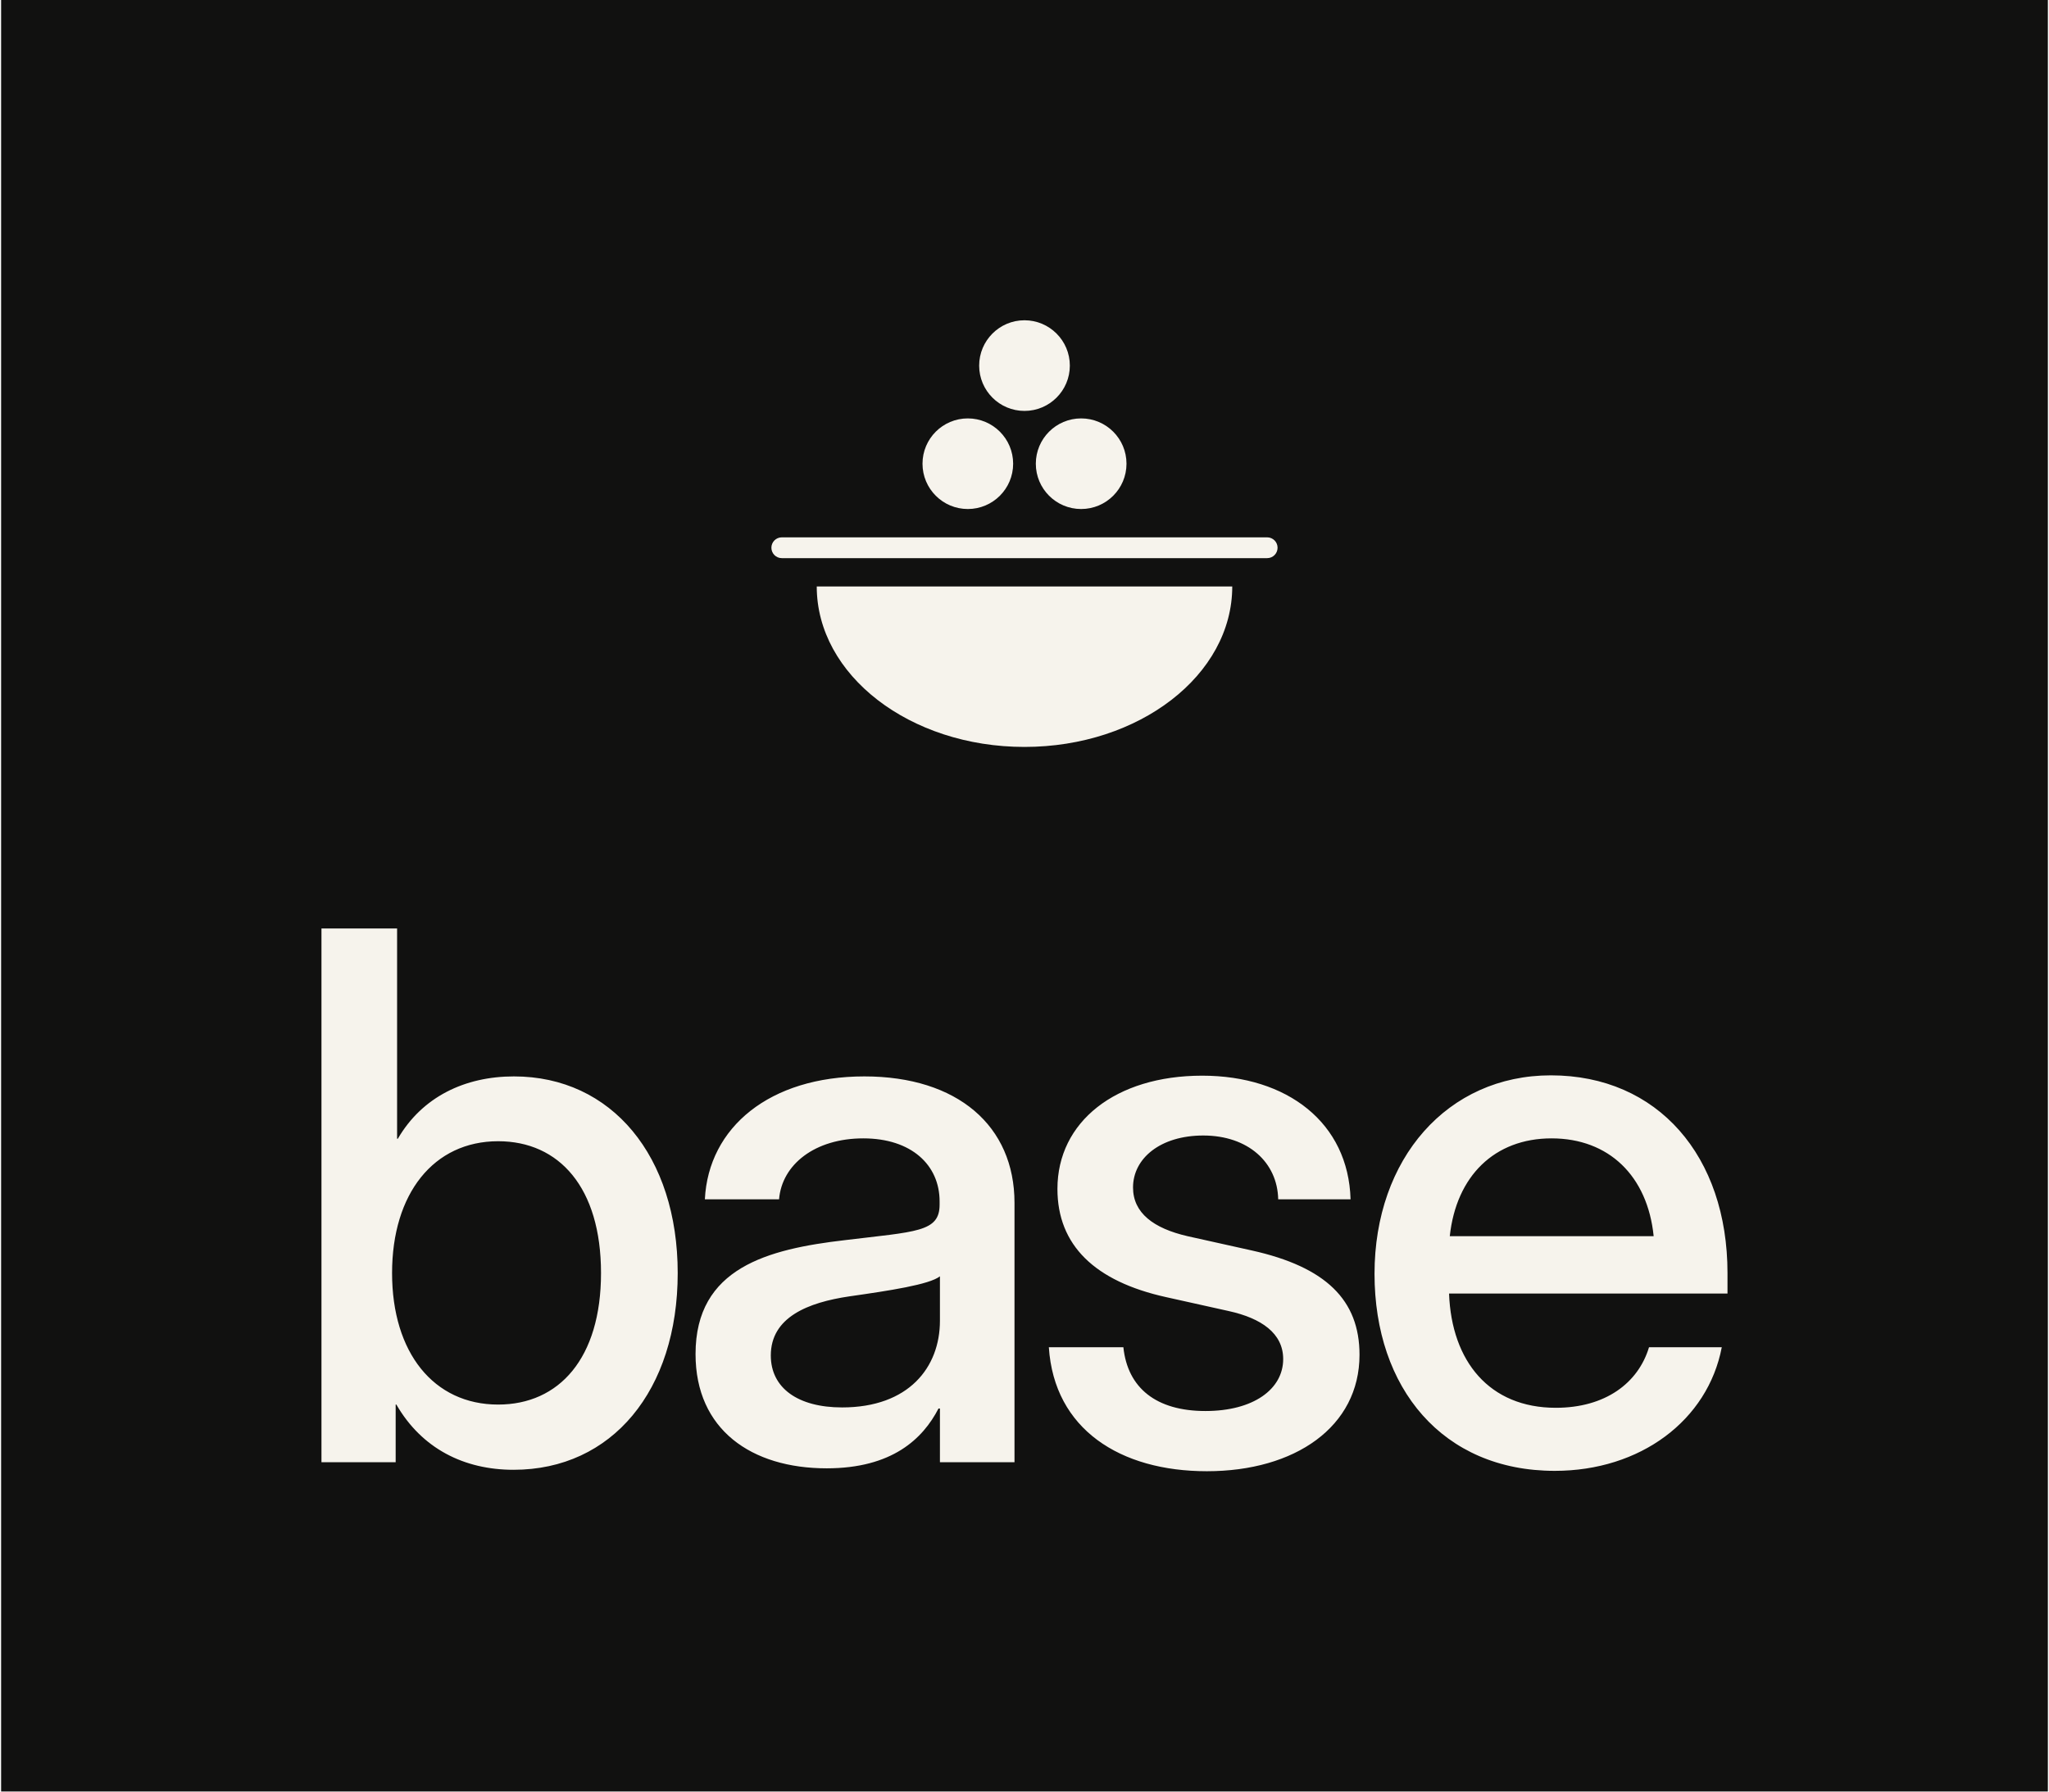
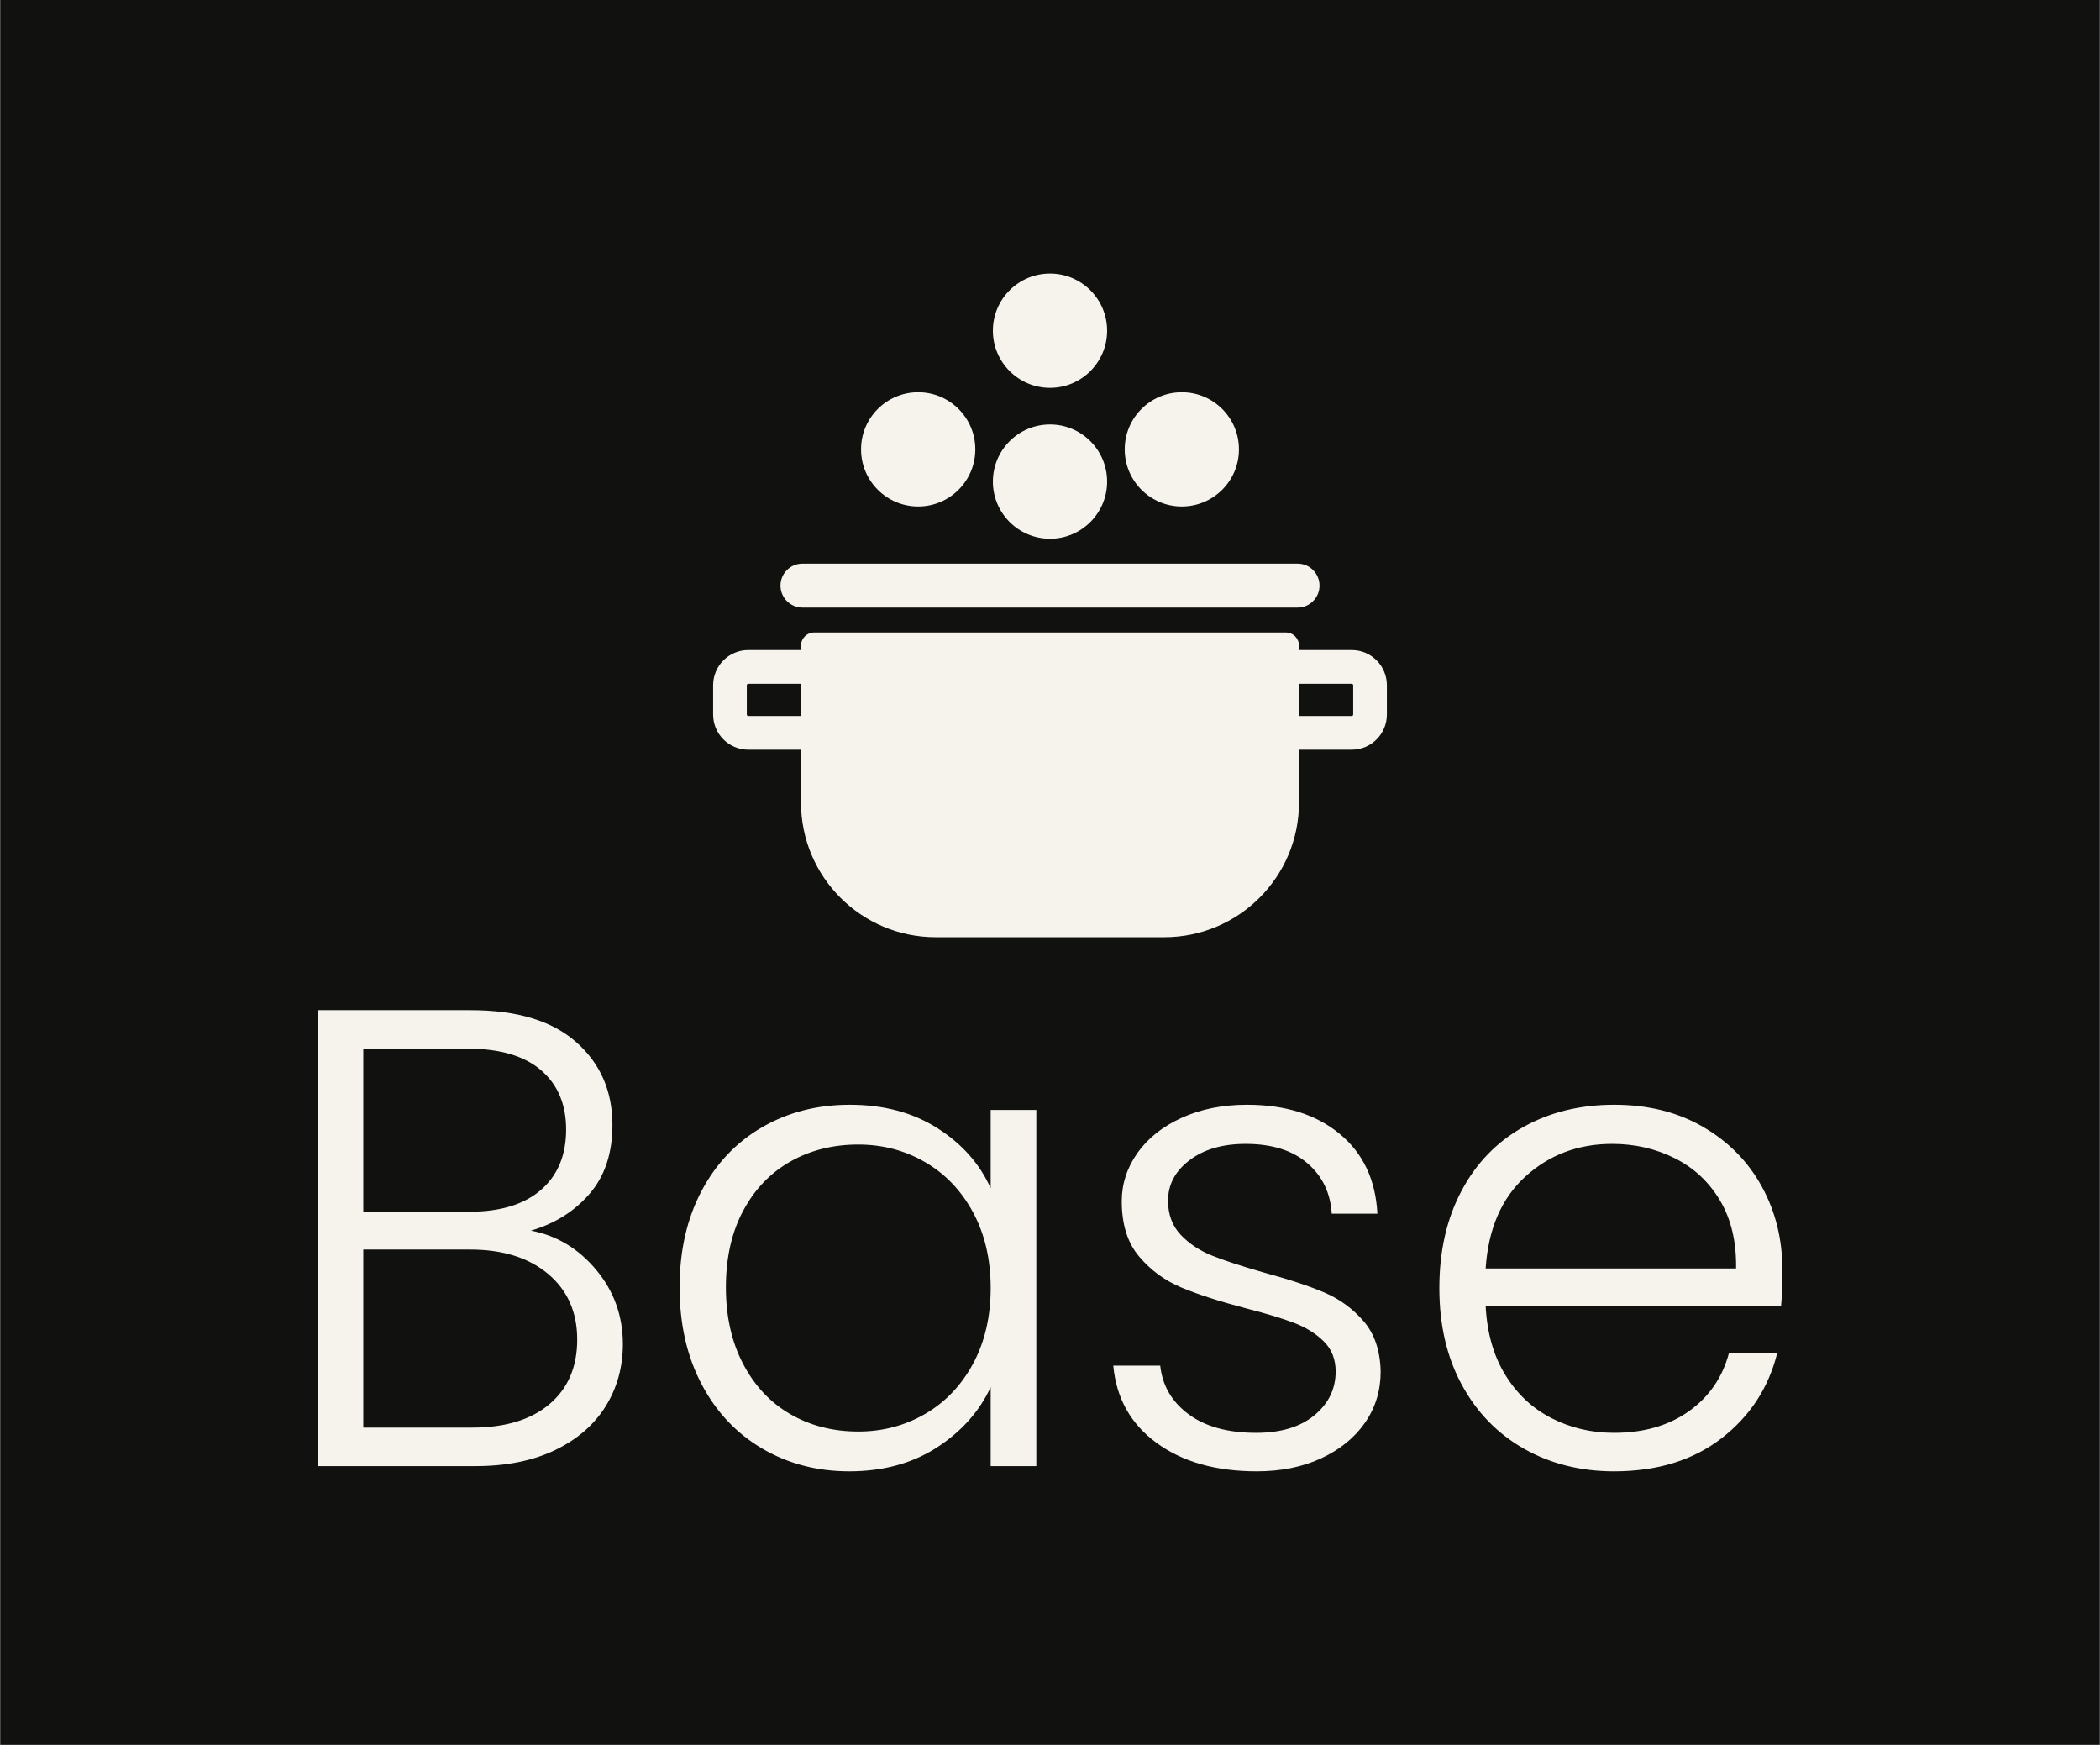
- <svg xmlns="http://www.w3.org/2000/svg" viewBox="0 0 557.77 488.33" width="558" height="488" role="img" aria-label="Base">
-   <rect width="557.766" height="488.331" rx="0" fill="#111110" />
-   <path fill="#F6F3EC" d="M212.75 146.47L345.02 146.47C346.58 146.47 347.85 147.74 347.85 149.3L347.85 149.3C347.85 150.87 346.58 152.14 345.02 152.14L212.75 152.14C211.18 152.14 209.91 150.87 209.91 149.3L209.91 149.3C209.91 147.74 211.18 146.47 212.75 146.47ZM222.27 159.86L335.5 159.86C335.5 184.02 310.15 203.6 278.88 203.6C247.61 203.6 222.27 184.02 222.27 159.86ZM275.79 126.4C275.79 133.22 270.26 138.75 263.44 138.75C256.62 138.75 251.09 133.22 251.09 126.4C251.09 119.58 256.62 114.05 263.44 114.05C270.26 114.05 275.79 119.58 275.79 126.4ZM306.68 126.4C306.68 133.22 301.15 138.75 294.32 138.75C287.5 138.75 281.97 133.22 281.97 126.4C281.97 119.58 287.5 114.05 294.32 114.05C301.15 114.05 306.68 119.58 306.68 126.4ZM291.24 99.66C291.24 106.48 285.7 112.01 278.88 112.01C272.06 112.01 266.53 106.48 266.53 99.66C266.53 92.84 272.06 87.3 278.88 87.3C285.7 87.3 291.24 92.84 291.24 99.66Z" />
-   <path fill="#F6F3EC" d="M139.65 400.64C166.5 400.64 184.38 378.96 184.38 347.02C184.38 315.19 166.41 293.41 139.75 293.41C126.37 293.41 114.75 298.98 108.11 310.4L107.91 310.4L107.91 253.08L87.3 253.08L87.3 398.58L107.52 398.58L107.52 382.86L107.71 382.86C114.65 394.87 126.17 400.64 139.65 400.64ZM135.45 382.86C117.87 382.86 106.54 368.7 106.54 347.02C106.54 325.34 117.87 311.08 135.45 311.08C152.05 311.08 163.48 323.68 163.48 347.02C163.48 370.26 152.05 382.86 135.45 382.86ZM224.98 400.24C242.76 400.24 251.16 392.24 255.45 383.94L255.84 383.94L255.84 398.58L276.16 398.58L276.16 327.88C276.16 306.89 260.63 293.41 235.24 293.41C209.46 293.41 192.76 307.28 191.78 326.91L212 326.91C212.78 317.43 221.76 310.3 234.95 310.3C248.03 310.3 255.75 317.53 255.75 327.49L255.75 328.37C255.75 335.89 249.3 335.69 229.96 338.04C208.97 340.48 189.24 345.56 189.24 369.09C189.24 389.7 204.48 400.24 224.98 400.24ZM229.18 383.64C217.17 383.64 209.75 378.37 209.75 369.48C209.75 359.03 219.91 355.03 231.14 353.37C242.07 351.81 253.01 350.15 255.84 347.9L255.84 360.01C255.84 372.71 247.35 383.64 229.18 383.64ZM328.58 401.03C352.61 401.03 370.18 388.92 370.18 369.29C370.18 354.35 361 345.36 340.89 340.87L323.31 336.96C314.03 334.82 308.46 330.62 308.46 323.68C308.46 315.77 315.89 309.52 327.61 309.52C339.81 309.52 347.82 316.85 348.02 326.91L367.74 326.91C367.16 306.1 350.55 293.21 327.31 293.21C303.68 293.21 287.86 305.81 287.86 324.07C287.86 339.41 298.02 349.27 317.45 353.57L334.54 357.37C343.43 359.33 349.38 363.43 349.38 370.46C349.38 378.66 341.28 384.62 328.19 384.62C314.81 384.62 307 378.37 305.83 367.24L285.52 367.24C286.98 389.6 304.95 401.03 328.58 401.03ZM423.39 400.93C446.73 400.93 465.09 387.16 468.9 367.24L449.07 367.24C446.14 377 437.16 383.74 423.68 383.74C405.62 383.74 395.27 371.14 394.58 352.59L470.46 352.59L470.46 347.02C470.46 315.19 451.52 293.12 422.32 293.12C394.19 293.12 374.27 315.77 374.27 347.22C374.27 378.37 392.82 400.93 423.39 400.93ZM394.78 336.96C396.54 320.56 406.98 310.3 422.51 310.3C438.14 310.3 448.68 320.56 450.34 336.96Z" />
+ <svg xmlns="http://www.w3.org/2000/svg" viewBox="0 0 643.91 535.02" width="644" height="535" role="img" aria-label="Base">
+   <rect width="643.912" height="535.016" rx="0" fill="#111110" />
+   <path fill="#F6F3EC" d="M249.63 193.93L394.28 193.93C396.51 193.93 398.32 195.74 398.32 197.98L398.32 246.04C398.32 268.87 379.82 287.37 356.99 287.37L286.92 287.37C264.09 287.37 245.59 268.87 245.59 246.04L245.59 197.98C245.59 195.74 247.4 193.93 249.63 193.93ZM246.04 172.82L397.87 172.82C401.59 172.82 404.61 175.84 404.61 179.56L404.61 179.56C404.61 183.28 401.59 186.3 397.87 186.3L246.04 186.3C242.32 186.3 239.3 183.28 239.3 179.56L239.3 179.56C239.3 175.84 242.32 172.82 246.04 172.82ZM245.6 199.32L229.42 199.32C223.47 199.32 218.64 204.15 218.64 210.11L218.64 219.09C218.64 225.04 223.47 229.87 229.42 229.87L245.6 229.87L245.6 219.54L229.42 219.54C229.17 219.54 228.97 219.34 228.97 219.09L228.97 210.11C228.97 209.86 229.17 209.66 229.42 209.66L245.6 209.66ZM398.31 199.32L398.31 209.66L414.49 209.66C414.74 209.66 414.94 209.86 414.94 210.11L414.94 219.09C414.94 219.34 414.74 219.54 414.49 219.54L398.31 219.54L398.31 229.87L414.49 229.87C420.45 229.87 425.27 225.04 425.27 219.09L425.27 210.11C425.27 204.15 420.45 199.32 414.49 199.32L398.31 199.32ZM339.47 147.67C339.47 157.34 331.63 165.19 321.96 165.19C312.28 165.19 304.44 157.34 304.44 147.67C304.44 137.99 312.28 130.15 321.96 130.15C331.63 130.15 339.47 137.99 339.47 147.67ZM299.05 137.78C299.05 147.46 291.2 155.3 281.53 155.3C271.85 155.3 264.01 147.46 264.01 137.78C264.01 128.11 271.85 120.27 281.53 120.27C291.2 120.27 299.05 128.11 299.05 137.78ZM379.9 137.78C379.9 147.46 372.06 155.3 362.38 155.3C352.71 155.3 344.87 147.46 344.87 137.78C344.87 128.11 352.71 120.27 362.38 120.27C372.06 120.27 379.9 128.11 379.9 137.78ZM339.47 101.4C339.47 111.07 331.63 118.92 321.96 118.92C312.28 118.92 304.44 111.07 304.44 101.4C304.44 91.72 312.28 83.88 321.96 83.88C331.63 83.88 339.47 91.72 339.47 101.4Z" />
+   <path fill="#F6F3EC" d="M190.96 412.14C190.96 419.2 189.19 425.57 185.66 431.24C182.12 436.9 176.96 441.37 170.16 444.64C163.36 447.9 155.22 449.54 145.76 449.54L97.36 449.54L97.36 309.74L144.36 309.74C158.49 309.74 169.26 313 176.66 319.54C184.06 326.07 187.76 334.54 187.76 344.94C187.76 353.6 185.42 360.64 180.76 366.04C176.09 371.44 170.09 375.2 162.76 377.34C170.62 378.8 177.29 382.8 182.76 389.34C188.22 395.87 190.96 403.47 190.96 412.14ZM111.36 371.54L143.96 371.54C153.42 371.54 160.72 369.3 165.86 364.84C170.99 360.37 173.56 354.2 173.56 346.34C173.56 338.6 170.99 332.54 165.86 328.14C160.72 323.74 153.22 321.54 143.36 321.54L111.36 321.54ZM176.96 410.74C176.96 402.34 173.99 395.64 168.06 390.64C162.12 385.64 154.16 383.14 144.16 383.14L111.36 383.14L111.36 437.74L144.76 437.74C154.89 437.74 162.79 435.34 168.46 430.54C174.12 425.74 176.96 419.14 176.96 410.74ZM260.56 338.74C270.96 338.74 279.92 341.14 287.46 345.94C294.99 350.74 300.42 356.87 303.76 364.34L303.76 340.34L317.76 340.34L317.76 449.54L303.76 449.54L303.76 425.34C300.29 432.8 294.79 438.97 287.26 443.84C279.72 448.7 270.76 451.14 260.36 451.14C250.49 451.14 241.59 448.8 233.66 444.14C225.72 439.47 219.52 432.87 215.06 424.34C210.59 415.8 208.36 405.94 208.36 394.74C208.36 383.54 210.59 373.7 215.06 365.24C219.52 356.77 225.72 350.24 233.66 345.64C241.59 341.04 250.56 338.74 260.56 338.74ZM263.16 350.94C255.42 350.94 248.49 352.67 242.36 356.14C236.22 359.6 231.39 364.64 227.86 371.24C224.32 377.84 222.56 385.67 222.56 394.74C222.56 403.67 224.32 411.5 227.86 418.24C231.39 424.97 236.22 430.1 242.36 433.64C248.49 437.17 255.42 438.94 263.16 438.94C270.62 438.94 277.46 437.14 283.66 433.54C289.86 429.94 294.76 424.8 298.36 418.14C301.96 411.47 303.76 403.74 303.76 394.94C303.76 386.14 301.96 378.4 298.36 371.74C294.76 365.07 289.86 359.94 283.66 356.34C277.46 352.74 270.62 350.94 263.16 350.94ZM341.36 418.74L355.76 418.74C356.42 424.87 359.32 429.84 364.46 433.64C369.59 437.44 376.49 439.34 385.16 439.34C392.76 439.34 398.72 437.54 403.06 433.94C407.39 430.34 409.56 425.87 409.56 420.54C409.56 416.8 408.36 413.74 405.96 411.34C403.56 408.94 400.52 407.04 396.86 405.64C393.19 404.24 388.22 402.74 381.96 401.14C373.82 399 367.22 396.87 362.16 394.74C357.09 392.6 352.79 389.44 349.26 385.24C345.72 381.04 343.96 375.4 343.96 368.34C343.96 363 345.56 358.07 348.76 353.54C351.96 349 356.49 345.4 362.36 342.74C368.22 340.07 374.89 338.74 382.36 338.74C394.09 338.74 403.56 341.7 410.76 347.64C417.96 353.57 421.82 361.74 422.36 372.14L408.36 372.14C407.96 365.74 405.46 360.57 400.86 356.64C396.26 352.7 389.96 350.74 381.96 350.74C374.89 350.74 369.16 352.4 364.76 355.74C360.36 359.07 358.16 363.2 358.16 368.14C358.16 372.4 359.46 375.9 362.06 378.64C364.66 381.37 367.89 383.5 371.76 385.04C375.62 386.57 380.82 388.27 387.36 390.14C395.22 392.27 401.49 394.34 406.16 396.34C410.82 398.34 414.82 401.27 418.16 405.14C421.49 409 423.22 414.14 423.36 420.54C423.36 426.4 421.76 431.64 418.56 436.24C415.36 440.84 410.89 444.47 405.16 447.14C399.42 449.8 392.82 451.14 385.36 451.14C372.82 451.14 362.59 448.24 354.66 442.44C346.72 436.64 342.29 428.74 341.36 418.74ZM546.16 400.34L455.56 400.34C455.96 408.6 457.96 415.67 461.56 421.54C465.16 427.4 469.89 431.84 475.76 434.84C481.62 437.84 488.02 439.34 494.96 439.34C504.02 439.34 511.66 437.14 517.86 432.74C524.06 428.34 528.16 422.4 530.16 414.94L544.96 414.94C542.29 425.6 536.59 434.3 527.86 441.04C519.12 447.77 508.16 451.14 494.96 451.14C484.69 451.14 475.49 448.84 467.36 444.24C459.22 439.64 452.86 433.1 448.26 424.64C443.66 416.17 441.36 406.27 441.36 394.94C441.36 383.6 443.62 373.67 448.16 365.14C452.69 356.6 459.02 350.07 467.16 345.54C475.29 341 484.56 338.74 494.96 338.74C505.36 338.74 514.46 341 522.26 345.54C530.06 350.07 536.06 356.17 540.26 363.84C544.46 371.5 546.56 380 546.56 389.34C546.56 394.14 546.42 397.8 546.16 400.34ZM494.36 350.74C483.96 350.74 475.09 354.07 467.76 360.74C460.42 367.4 456.36 376.8 455.56 388.94L532.36 388.94C532.49 380.8 530.86 373.87 527.46 368.14C524.06 362.4 519.42 358.07 513.56 355.14C507.69 352.2 501.29 350.74 494.36 350.74Z" />
</svg>
